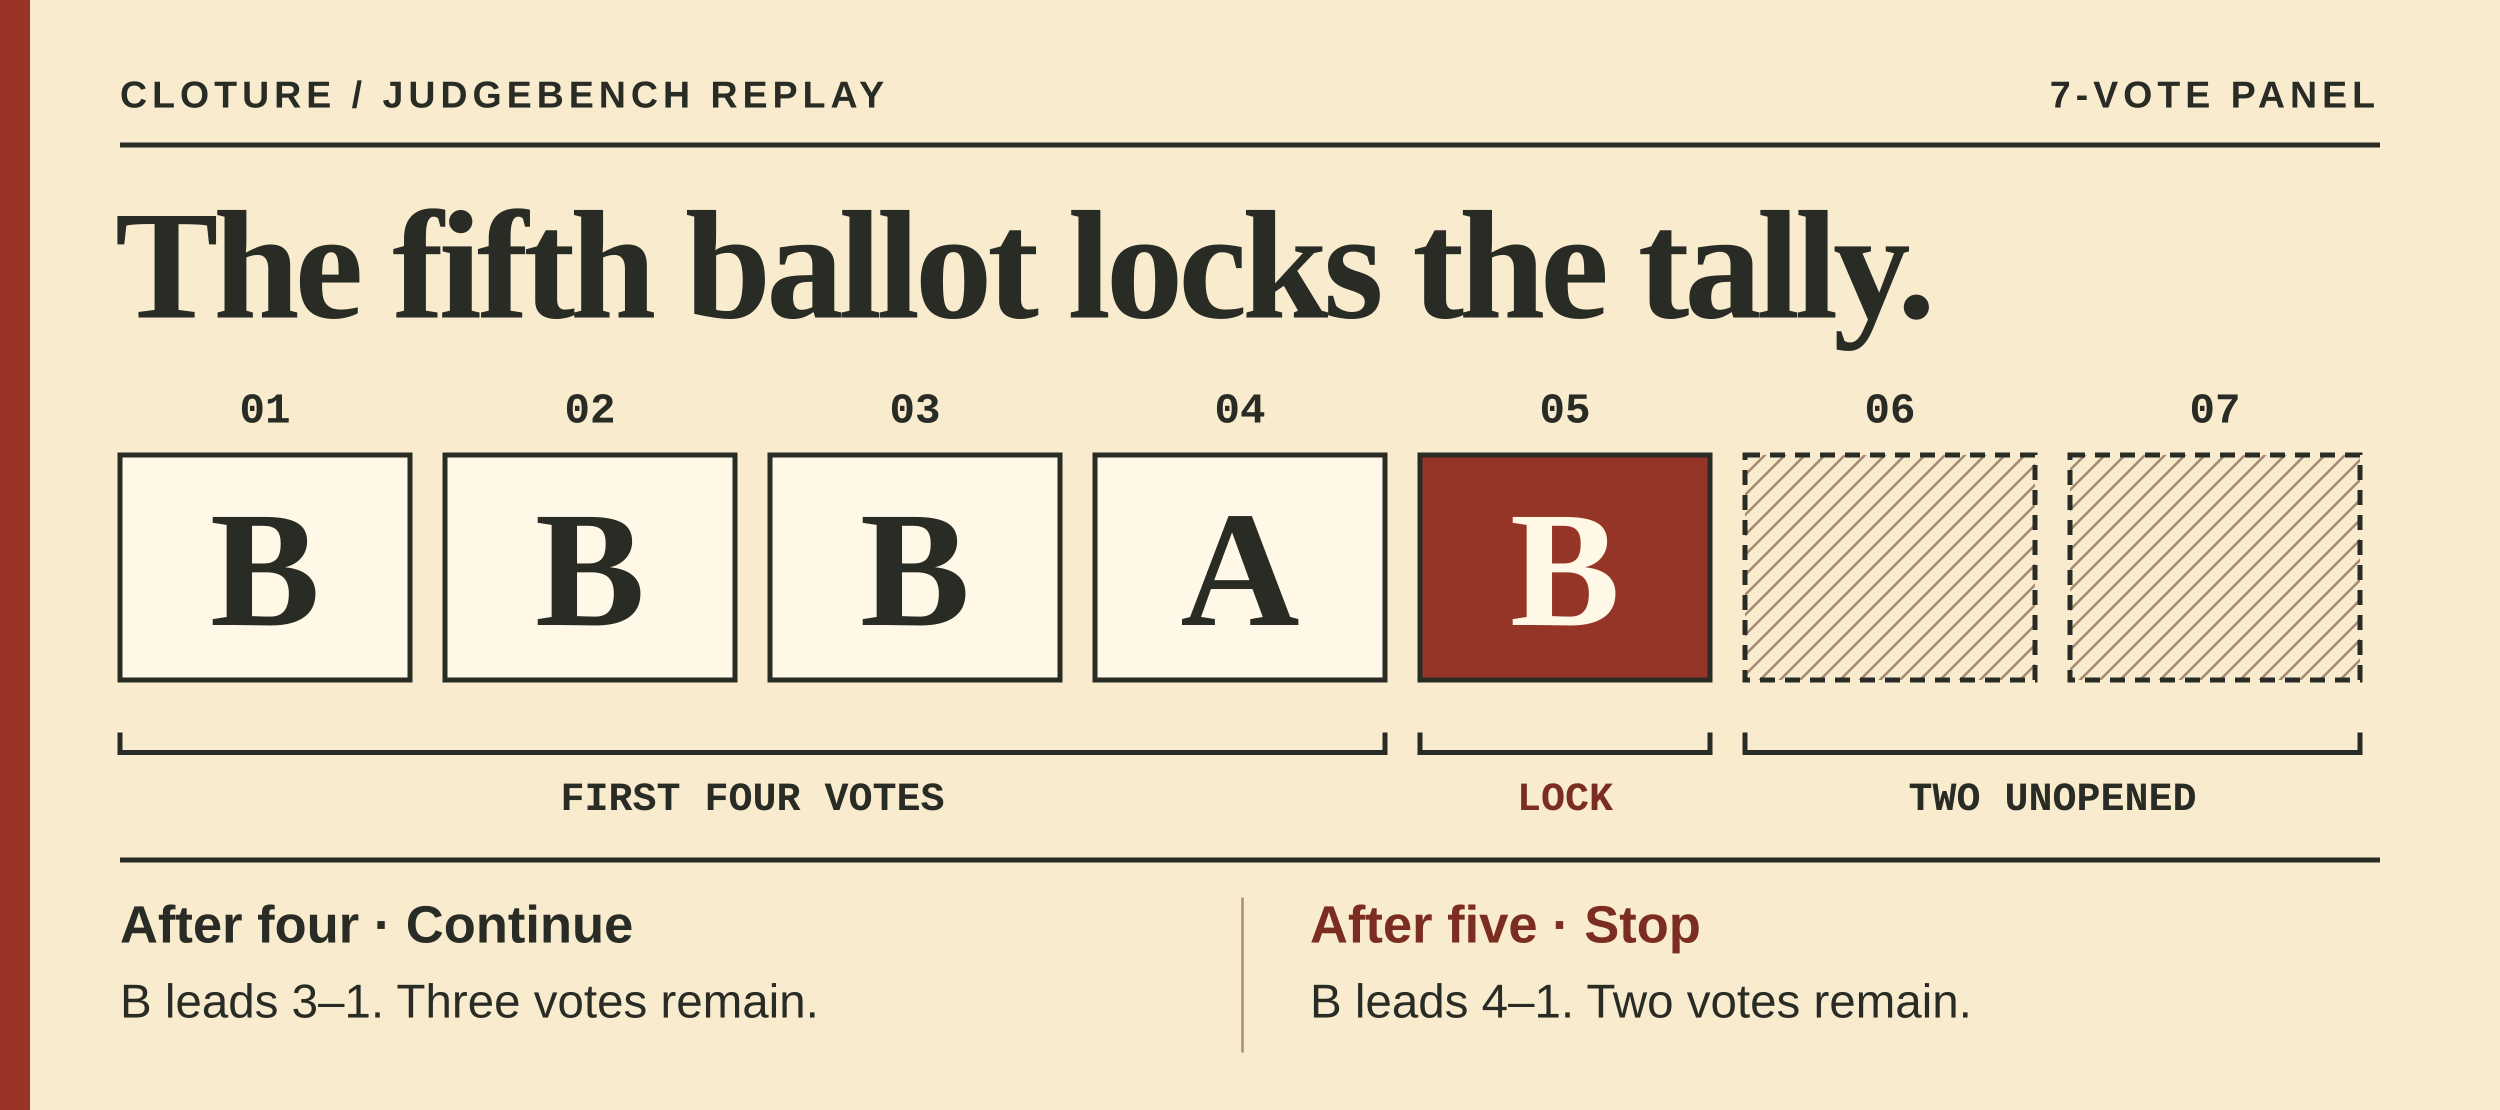
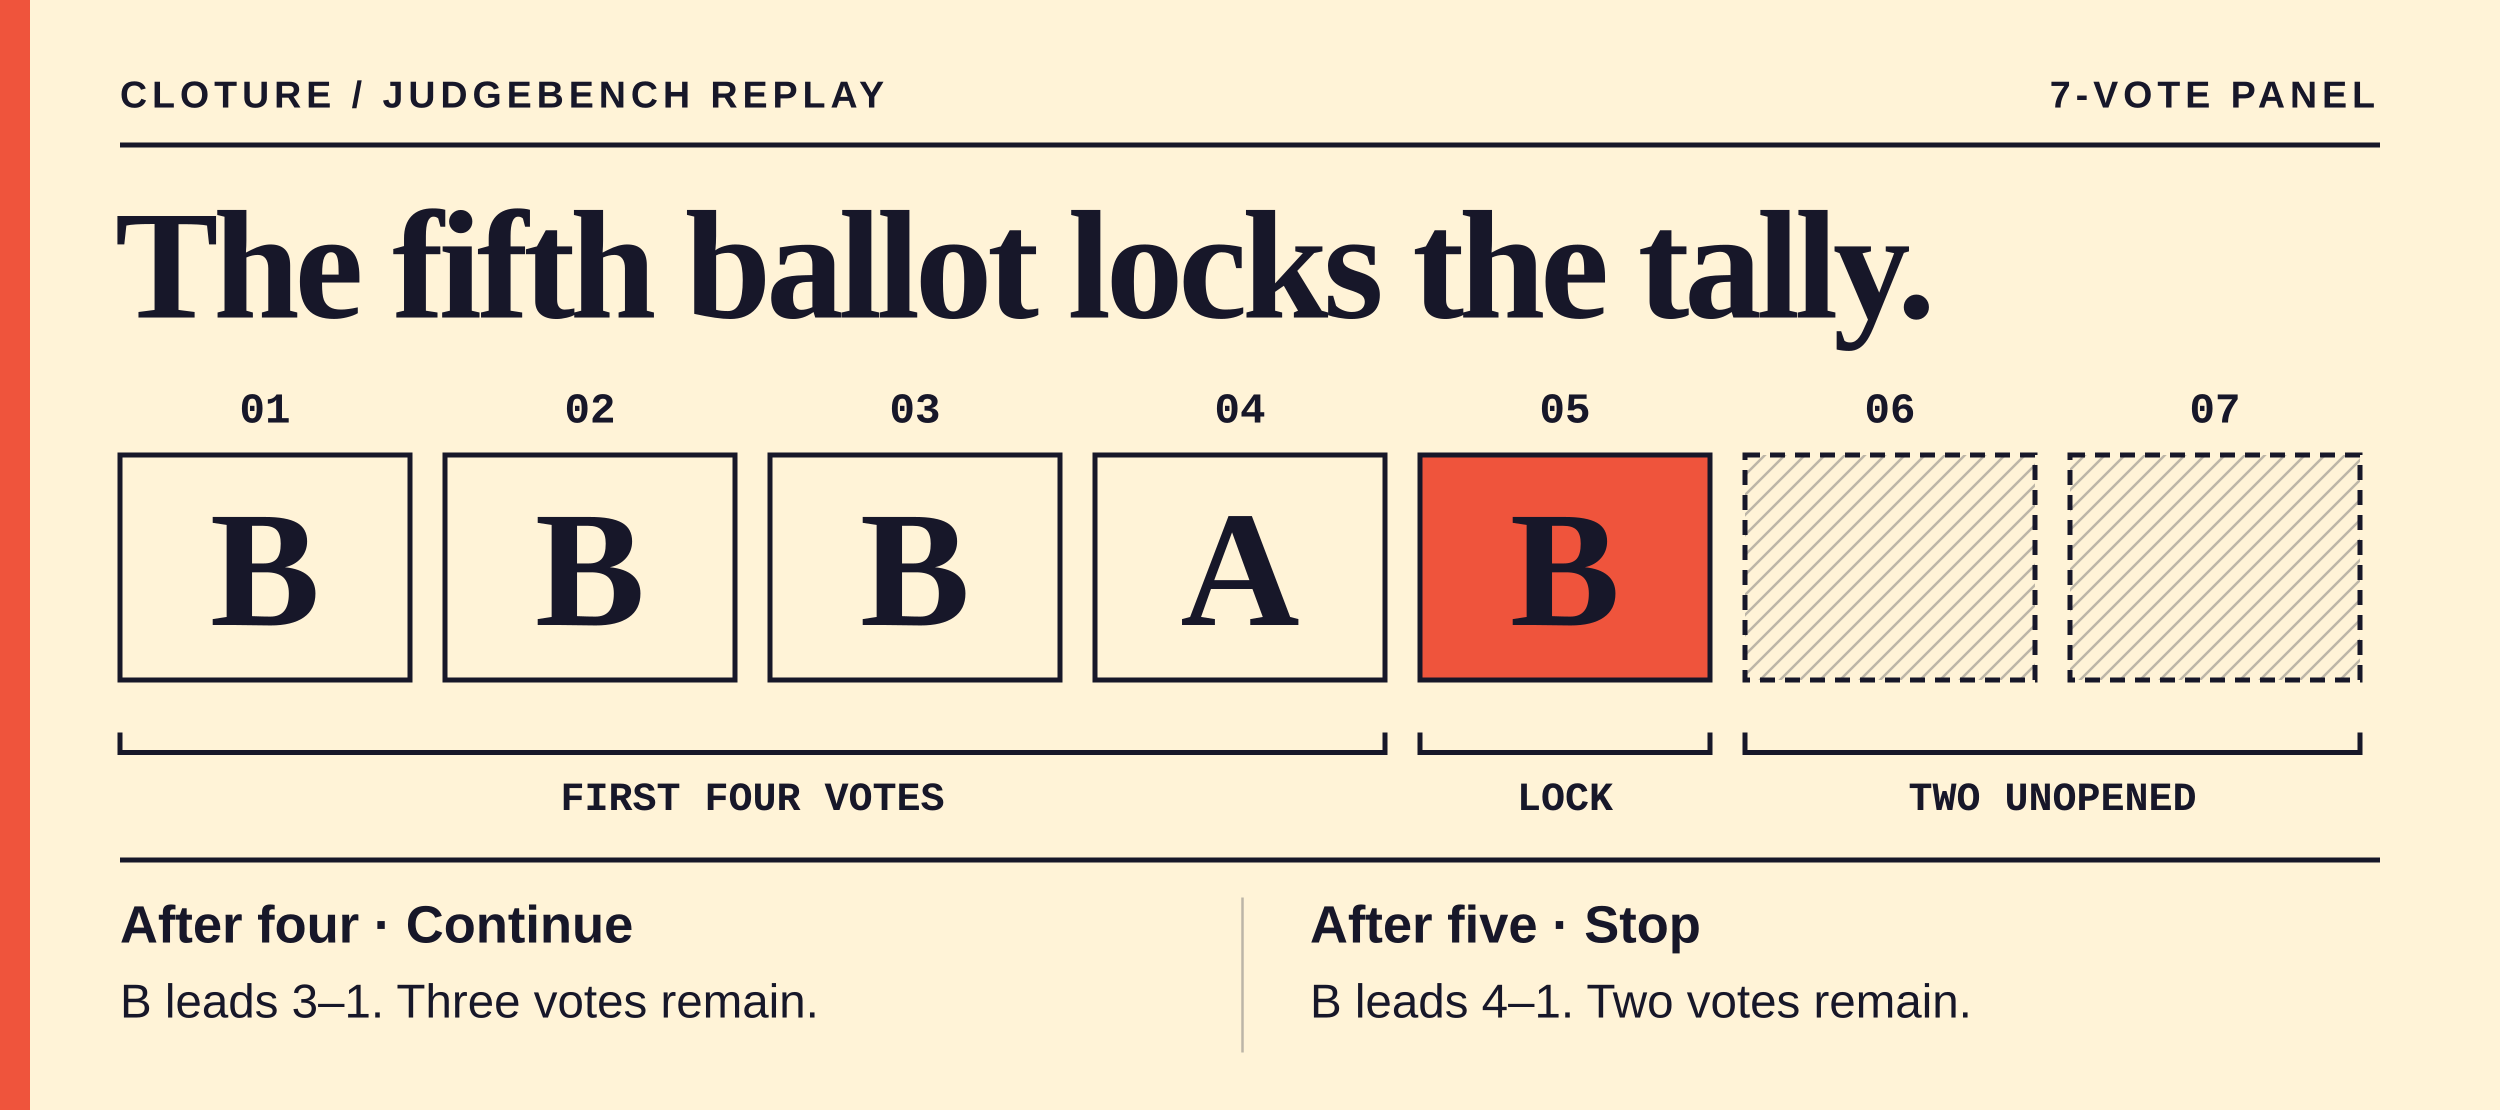
<svg xmlns="http://www.w3.org/2000/svg" width="1000" height="444" viewBox="0 0 1000 444" role="img" aria-labelledby="title desc">
  <defs>
    <pattern id="rule" width="8" height="8" patternUnits="userSpaceOnUse">
-       <path d="M-2 2L2-2M0 8L8 0M6 10L10 6" fill="none" stroke="#a38971" stroke-width="1" />
+       <path d="M-2 2L2-2M0 8L8 0M6 10L10 6" fill="none" stroke="#bcb5a7" stroke-width="1" />
    </pattern>
  </defs>
-   <rect width="1000" height="444" fill="#f9ecce" />
-   <path d="M0 0H12V444H0z" fill="#9b3326" />
-   <g fill="#292b25" font-family="Arial, Helvetica, sans-serif">
+   <rect width="1000" height="444" fill="#fff3d7" />
+   <path d="M0 0H12V444H0z" fill="#ef543c" />
+   <g fill="#171729" font-family="Arial, Helvetica, sans-serif">
    <text x="48" y="43" font-size="15" font-weight="bold" letter-spacing="2">CLOTURE  /  JUDGEBENCH REPLAY</text>
    <text x="950" y="43" text-anchor="end" font-size="15" font-weight="bold" letter-spacing="2">7-VOTE PANEL</text>
-     <path d="M48 58H952" stroke="#292b25" stroke-width="2" />
+     <path d="M48 58H952" stroke="#171729" stroke-width="2" />
    <text x="46" y="127" font-family="Georgia, 'Times New Roman', serif" font-size="62" font-weight="bold" letter-spacing="-2">The fifth ballot locks the tally.</text>
    <g font-family="'Courier New', monospace" font-size="17" text-anchor="middle" font-weight="bold">
      <text x="106" y="169">01</text>
      <text x="236" y="169">02</text>
      <text x="366" y="169">03</text>
      <text x="496" y="169">04</text>
      <text x="626" y="169">05</text>
      <text x="756" y="169">06</text>
      <text x="886" y="169">07</text>
    </g>
-     <g stroke="#292b25" stroke-width="2">
-       <path d="M48 182h116v90H48z M178 182h116v90H178z M308 182h116v90H308z M438 182h116v90H438z" fill="#fff8e6" />
-       <path d="M568 182h116v90H568z" fill="#943527" />
+     <g stroke="#171729" stroke-width="2">
+       <path d="M48 182h116v90H48z M178 182h116v90H178z M308 182h116v90H308z M438 182h116v90H438z" fill="#fff3d7" />
+       <path d="M568 182h116v90H568z" fill="#ef543c" />
      <path d="M698 182h116v90H698z M828 182h116v90H828z" fill="url(#rule)" stroke-dasharray="6 4" />
    </g>
    <g font-family="Georgia, 'Times New Roman', serif" font-size="66" font-weight="bold" text-anchor="middle">
      <text x="106" y="250">B</text>
      <text x="236" y="250">B</text>
      <text x="366" y="250">B</text>
      <text x="496" y="250">A</text>
-       <text x="626" y="250" fill="#fff8e6">B</text>
+       <text x="626" y="250" fill="#171729">B</text>
    </g>
-     <path d="M48 293v8h506v-8 M568 293v8h116v-8 M698 293v8h246v-8" stroke="#292b25" stroke-width="2" fill="none" />
+     <path d="M48 293v8h506v-8 M568 293v8h116v-8 M698 293v8h246v-8" stroke="#171729" stroke-width="2" fill="none" />
    <g font-family="'Courier New', monospace" font-size="16" font-weight="bold">
      <text x="301" y="324" text-anchor="middle">FIRST FOUR VOTES</text>
-       <text x="626" y="324" text-anchor="middle" fill="#7b2d21">LOCK</text>
+       <text x="626" y="324" text-anchor="middle" fill="#171729">LOCK</text>
      <text x="821" y="324" text-anchor="middle">TWO UNOPENED</text>
    </g>
-     <path d="M48 344H952" stroke="#292b25" stroke-width="2" />
-     <path d="M497 359v62" stroke="#a88e74" />
+     <path d="M48 344H952" stroke="#171729" stroke-width="2" />
+     <path d="M497 359v62" stroke="#bcb5a7" />
    <g font-size="21" font-weight="bold">
      <text x="48" y="377">After four · Continue</text>
-       <text x="524" y="377" fill="#7b2d21">After five · Stop</text>
+       <text x="524" y="377" fill="#171729">After five · Stop</text>
    </g>
    <g font-size="19">
      <text x="48" y="407">B leads 3–1. Three votes remain.</text>
      <text x="524" y="407">B leads 4–1. Two votes remain.</text>
    </g>
  </g>
</svg>
